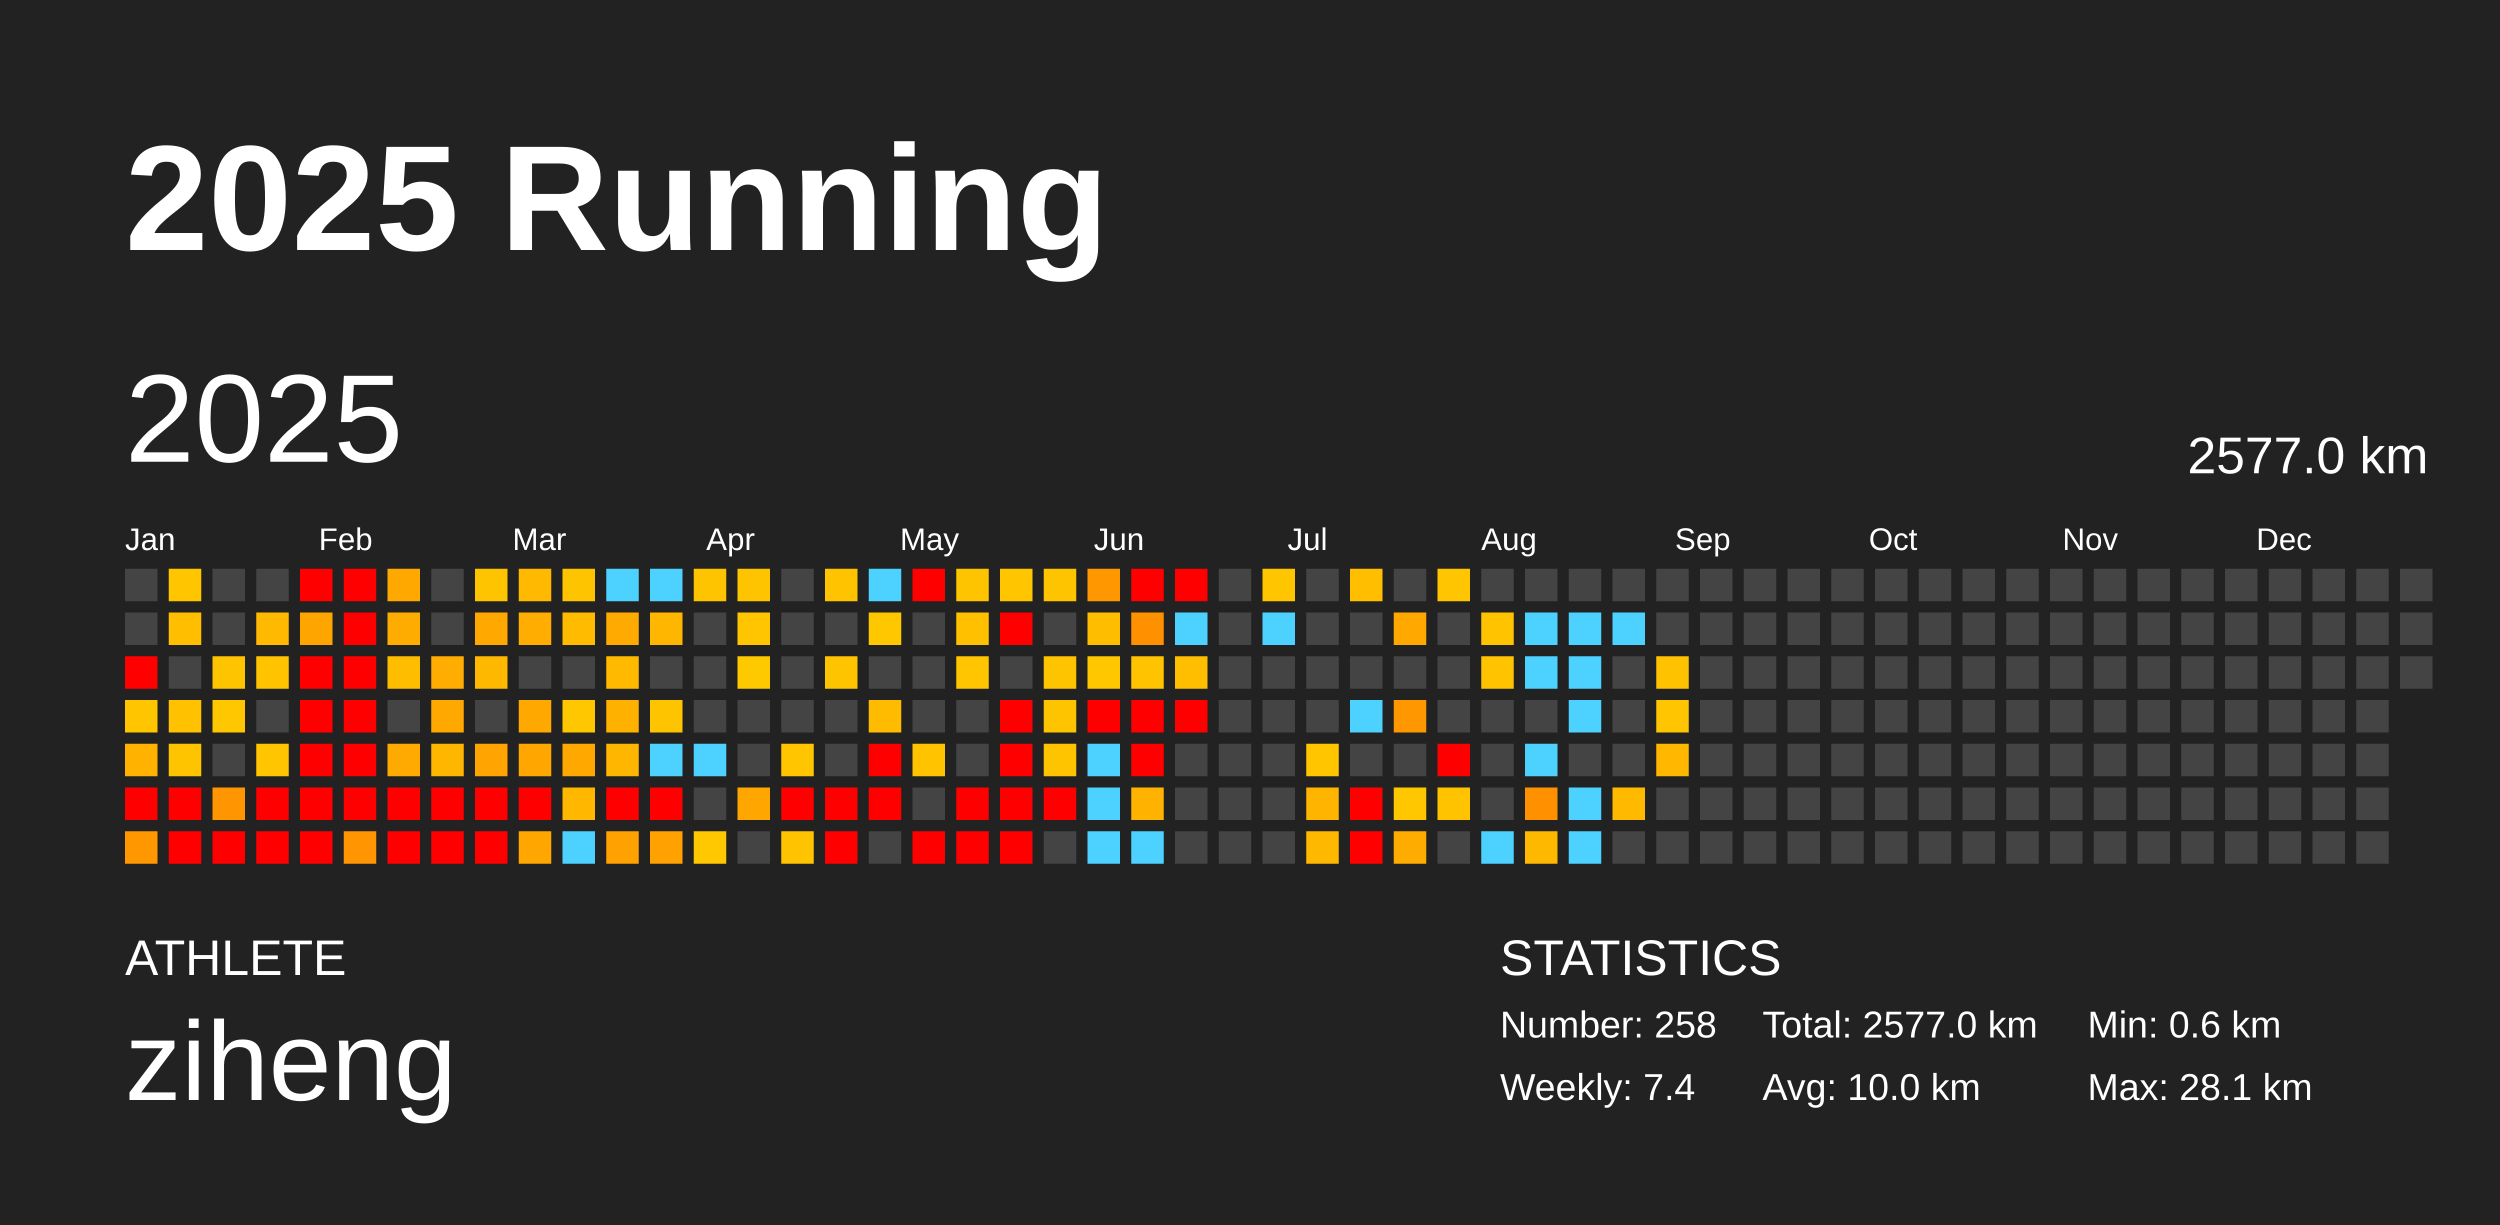
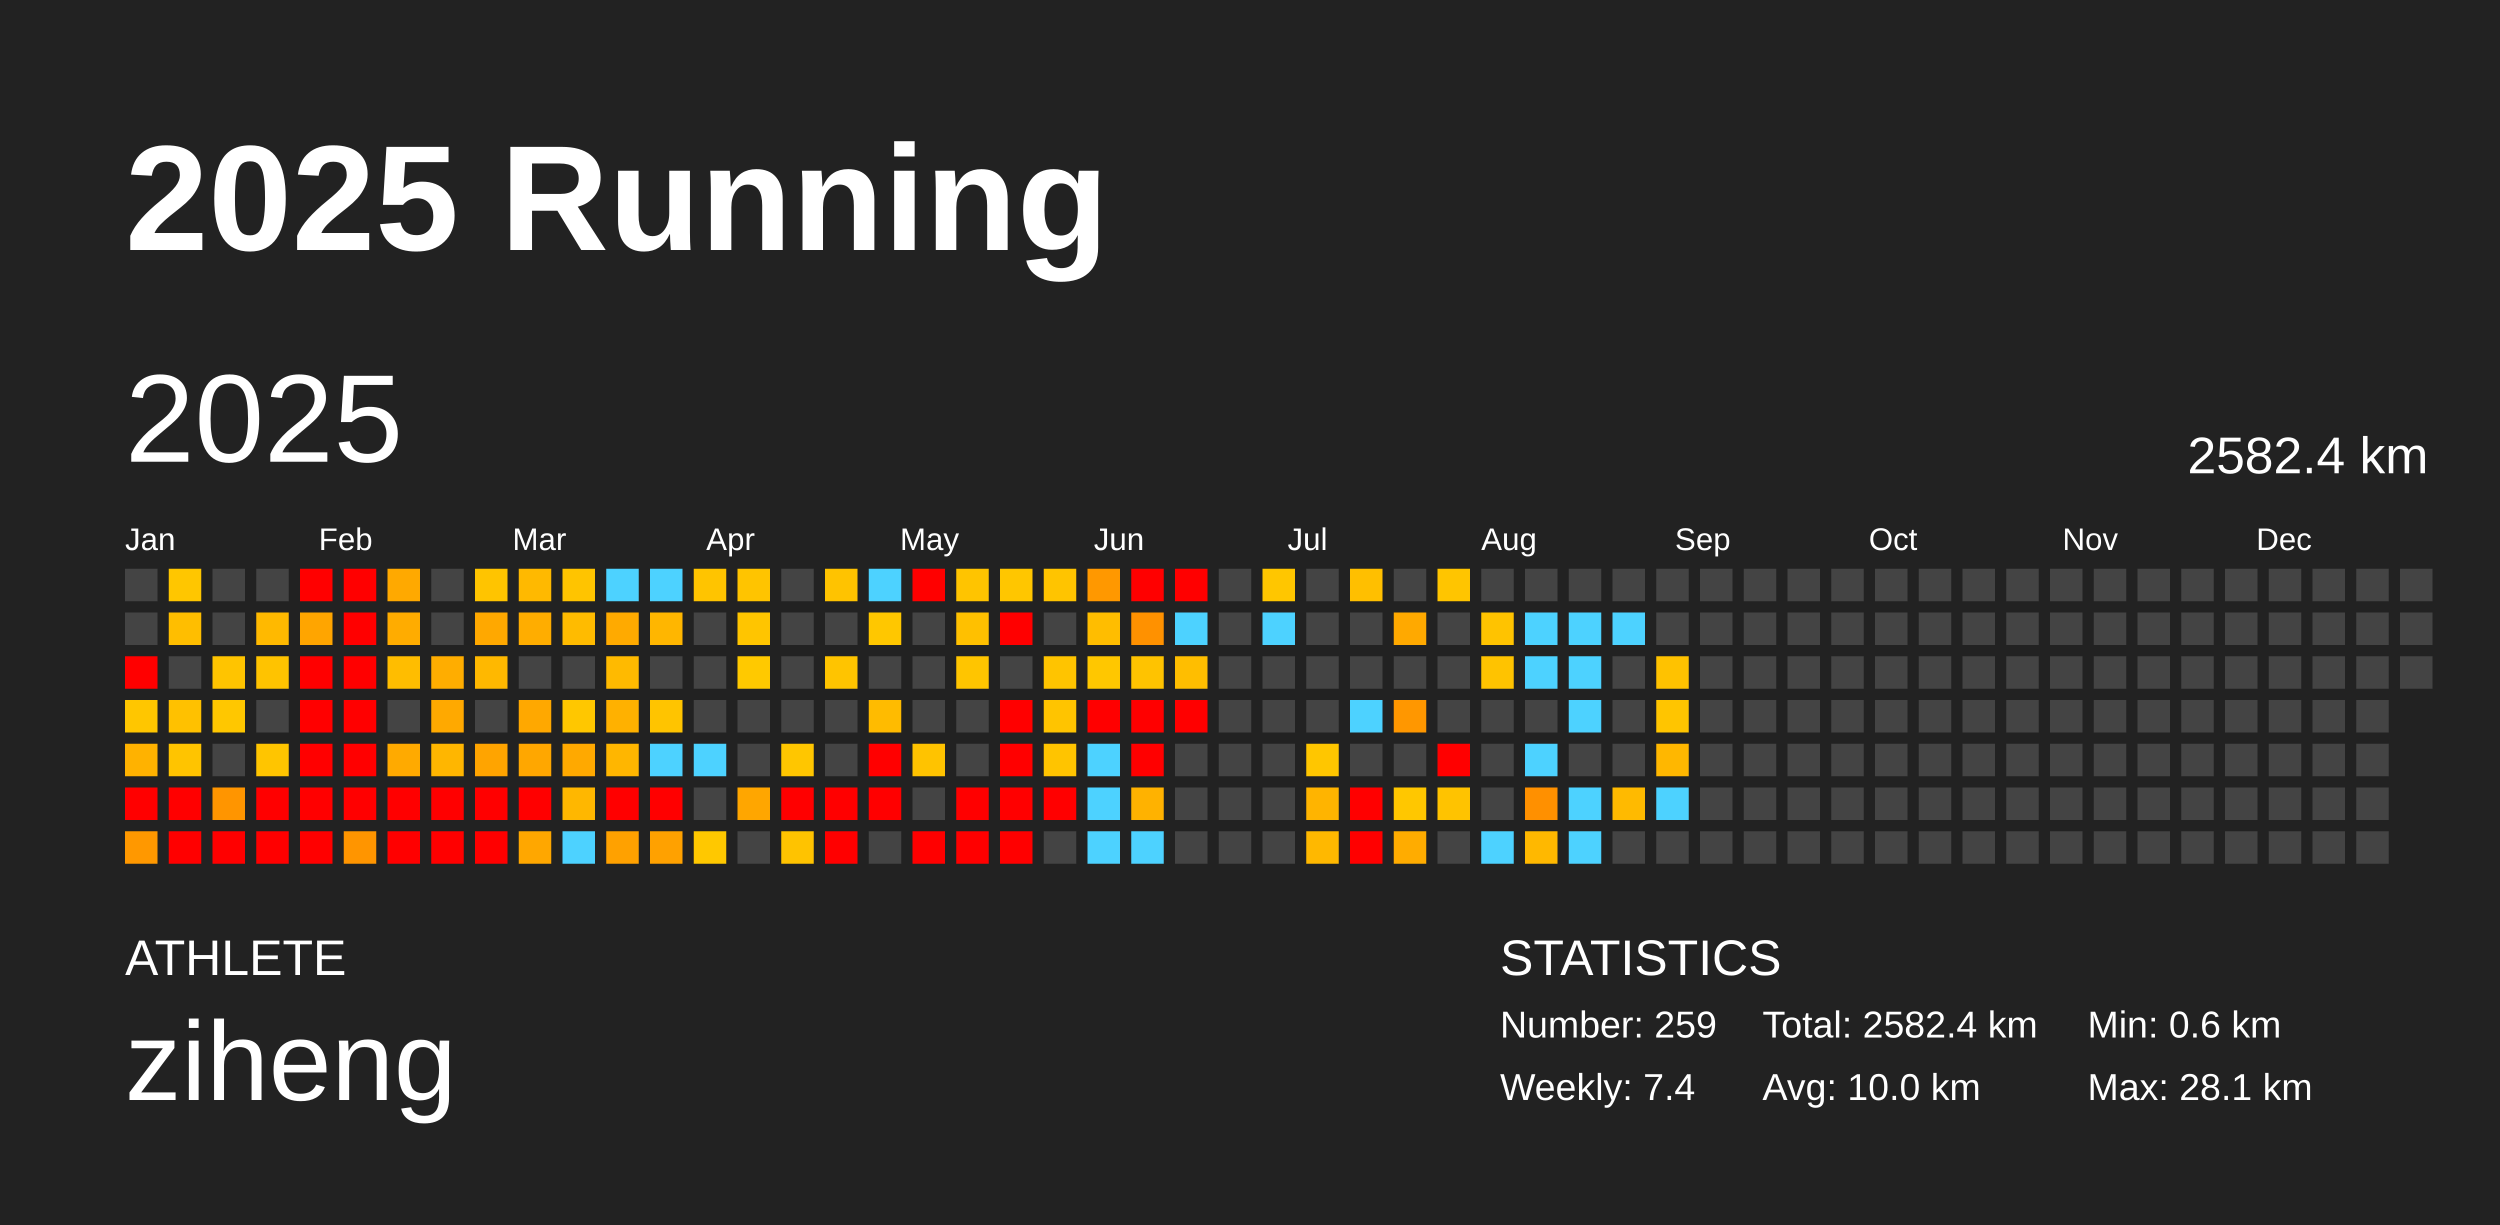
<svg xmlns="http://www.w3.org/2000/svg" baseProfile="full" height="98mm" version="1.1" viewBox="0,0,200,98" width="200mm">
  <defs />
  <rect fill="#222222" height="98" width="200" x="0" y="0" />
  <text fill="#FFFFFF" style="font-size:12px; font-family:Arial; font-weight:bold;" x="10" y="20">2025 Running</text>
  <text fill="#FFFFFF" style="font-size:4px; font-family:Arial" x="10" y="78">ATHLETE</text>
  <text fill="#FFFFFF" style="font-size:9px; font-family:Arial" x="10" y="88">ziheng</text>
  <text fill="#FFFFFF" style="font-size:4px; font-family:Arial" x="120" y="78">STATISTICS</text>
-   <text fill="#FFFFFF" style="font-size:3px; font-family:Arial" x="120" y="83">Number: 258</text>
+   <text fill="#FFFFFF" style="font-size:3px; font-family:Arial" x="120" y="83">Number: 259</text>
  <text fill="#FFFFFF" style="font-size:3px; font-family:Arial" x="120" y="88">Weekly: 7.4</text>
-   <text fill="#FFFFFF" style="font-size:3px; font-family:Arial" x="141" y="83">Total: 2577.0 km</text>
+   <text fill="#FFFFFF" style="font-size:3px; font-family:Arial" x="141" y="83">Total: 2582.4 km</text>
  <text fill="#FFFFFF" style="font-size:3px; font-family:Arial" x="141" y="88">Avg: 10.0 km</text>
  <text fill="#FFFFFF" style="font-size:3px; font-family:Arial" x="167" y="83">Min: 0.6 km</text>
  <text fill="#FFFFFF" style="font-size:3px; font-family:Arial" x="167" y="88">Max: 28.1 km</text>
  <text dominant-baseline="hanging" fill="#FFFFFF" style="font-size:10.0px; font-family:Arial;" x="10" y="30">2025</text>
-   <text dominant-baseline="hanging" fill="#FFFFFF" style="font-size:4.125px; font-family:Arial;" x="175" y="35">2577.0 km</text>
+   <text dominant-baseline="hanging" fill="#FFFFFF" style="font-size:4.125px; font-family:Arial;" x="175" y="35">2582.4 km</text>
  <text fill="#FFFFFF" style="font-size:2.5px; font-family:Arial" x="10.0" y="44">Jan</text>
  <text fill="#FFFFFF" style="font-size:2.5px; font-family:Arial" x="25.5" y="44">Feb</text>
  <text fill="#FFFFFF" style="font-size:2.5px; font-family:Arial" x="41.0" y="44">Mar</text>
  <text fill="#FFFFFF" style="font-size:2.5px; font-family:Arial" x="56.5" y="44">Apr</text>
  <text fill="#FFFFFF" style="font-size:2.5px; font-family:Arial" x="72.0" y="44">May</text>
  <text fill="#FFFFFF" style="font-size:2.5px; font-family:Arial" x="87.5" y="44">Jun</text>
  <text fill="#FFFFFF" style="font-size:2.5px; font-family:Arial" x="103.0" y="44">Jul</text>
  <text fill="#FFFFFF" style="font-size:2.5px; font-family:Arial" x="118.5" y="44">Aug</text>
  <text fill="#FFFFFF" style="font-size:2.5px; font-family:Arial" x="134.0" y="44">Sep</text>
  <text fill="#FFFFFF" style="font-size:2.5px; font-family:Arial" x="149.5" y="44">Oct</text>
  <text fill="#FFFFFF" style="font-size:2.5px; font-family:Arial" x="165.0" y="44">Nov</text>
  <text fill="#FFFFFF" style="font-size:2.5px; font-family:Arial" x="180.5" y="44">Dec</text>
  <rect fill="#444444" height="2.6" width="2.6" x="10.0" y="45.5" />
  <rect fill="#444444" height="2.6" width="2.6" x="10.0" y="49.0" />
  <rect fill="red" height="2.6" width="2.6" x="10.0" y="52.5" />
  <rect fill="#ffc600" height="2.6" width="2.6" x="10.0" y="56.0" />
  <rect fill="#ffb200" height="2.6" width="2.6" x="10.0" y="59.5" />
  <rect fill="red" height="2.6" width="2.6" x="10.0" y="63.0" />
  <rect fill="#ff9800" height="2.6" width="2.6" x="10.0" y="66.5" />
  <rect fill="#ffc600" height="2.6" width="2.6" x="13.5" y="45.5" />
  <rect fill="#ffbe00" height="2.6" width="2.6" x="13.5" y="49.0" />
  <rect fill="#444444" height="2.6" width="2.6" x="13.5" y="52.5" />
  <rect fill="#ffc100" height="2.6" width="2.6" x="13.5" y="56.0" />
  <rect fill="#ffc400" height="2.6" width="2.6" x="13.5" y="59.5" />
  <rect fill="red" height="2.6" width="2.6" x="13.5" y="63.0" />
  <rect fill="red" height="2.6" width="2.6" x="13.5" y="66.5" />
  <rect fill="#444444" height="2.6" width="2.6" x="17.0" y="45.5" />
  <rect fill="#444444" height="2.6" width="2.6" x="17.0" y="49.0" />
  <rect fill="#ffc400" height="2.6" width="2.6" x="17.0" y="52.5" />
  <rect fill="#ffc700" height="2.6" width="2.6" x="17.0" y="56.0" />
  <rect fill="#444444" height="2.6" width="2.6" x="17.0" y="59.5" />
  <rect fill="#ff9500" height="2.6" width="2.6" x="17.0" y="63.0" />
  <rect fill="red" height="2.6" width="2.6" x="17.0" y="66.5" />
  <rect fill="#444444" height="2.6" width="2.6" x="20.5" y="45.5" />
  <rect fill="#ffb900" height="2.6" width="2.6" x="20.5" y="49.0" />
  <rect fill="#ffc300" height="2.6" width="2.6" x="20.5" y="52.5" />
  <rect fill="#444444" height="2.6" width="2.6" x="20.5" y="56.0" />
  <rect fill="#ffc500" height="2.6" width="2.6" x="20.5" y="59.5" />
  <rect fill="red" height="2.6" width="2.6" x="20.5" y="63.0" />
  <rect fill="red" height="2.6" width="2.6" x="20.5" y="66.5" />
  <rect fill="red" height="2.6" width="2.6" x="24.0" y="45.5" />
  <rect fill="#ffa500" height="2.6" width="2.6" x="24.0" y="49.0" />
  <rect fill="red" height="2.6" width="2.6" x="24.0" y="52.5" />
  <rect fill="red" height="2.6" width="2.6" x="24.0" y="56.0" />
  <rect fill="red" height="2.6" width="2.6" x="24.0" y="59.5" />
  <rect fill="red" height="2.6" width="2.6" x="24.0" y="63.0" />
  <rect fill="red" height="2.6" width="2.6" x="24.0" y="66.5" />
  <rect fill="red" height="2.6" width="2.6" x="27.5" y="45.5" />
  <rect fill="red" height="2.6" width="2.6" x="27.5" y="49.0" />
  <rect fill="red" height="2.6" width="2.6" x="27.5" y="52.5" />
  <rect fill="red" height="2.6" width="2.6" x="27.5" y="56.0" />
  <rect fill="red" height="2.6" width="2.6" x="27.5" y="59.5" />
  <rect fill="red" height="2.6" width="2.6" x="27.5" y="63.0" />
  <rect fill="#ff9500" height="2.6" width="2.6" x="27.5" y="66.5" />
  <rect fill="#ffa900" height="2.6" width="2.6" x="31.0" y="45.5" />
  <rect fill="#ffac00" height="2.6" width="2.6" x="31.0" y="49.0" />
  <rect fill="#ffbd00" height="2.6" width="2.6" x="31.0" y="52.5" />
  <rect fill="#444444" height="2.6" width="2.6" x="31.0" y="56.0" />
  <rect fill="#ffaa00" height="2.6" width="2.6" x="31.0" y="59.5" />
  <rect fill="red" height="2.6" width="2.6" x="31.0" y="63.0" />
  <rect fill="red" height="2.6" width="2.6" x="31.0" y="66.5" />
  <rect fill="#444444" height="2.6" width="2.6" x="34.5" y="45.5" />
  <rect fill="#444444" height="2.6" width="2.6" x="34.5" y="49.0" />
  <rect fill="#ffad00" height="2.6" width="2.6" x="34.5" y="52.5" />
  <rect fill="#ffa900" height="2.6" width="2.6" x="34.5" y="56.0" />
  <rect fill="#ffb600" height="2.6" width="2.6" x="34.5" y="59.5" />
  <rect fill="red" height="2.6" width="2.6" x="34.5" y="63.0" />
  <rect fill="red" height="2.6" width="2.6" x="34.5" y="66.5" />
  <rect fill="#ffc400" height="2.6" width="2.6" x="38.0" y="45.5" />
  <rect fill="#ffa800" height="2.6" width="2.6" x="38.0" y="49.0" />
  <rect fill="#ffb800" height="2.6" width="2.6" x="38.0" y="52.5" />
  <rect fill="#444444" height="2.6" width="2.6" x="38.0" y="56.0" />
  <rect fill="#ffa400" height="2.6" width="2.6" x="38.0" y="59.5" />
  <rect fill="red" height="2.6" width="2.6" x="38.0" y="63.0" />
  <rect fill="red" height="2.6" width="2.6" x="38.0" y="66.5" />
  <rect fill="#ffb900" height="2.6" width="2.6" x="41.5" y="45.5" />
  <rect fill="#ffad00" height="2.6" width="2.6" x="41.5" y="49.0" />
  <rect fill="#444444" height="2.6" width="2.6" x="41.5" y="52.5" />
  <rect fill="#ffa800" height="2.6" width="2.6" x="41.5" y="56.0" />
  <rect fill="#ffa700" height="2.6" width="2.6" x="41.5" y="59.5" />
  <rect fill="red" height="2.6" width="2.6" x="41.5" y="63.0" />
  <rect fill="#ffa700" height="2.6" width="2.6" x="41.5" y="66.5" />
  <rect fill="#ffc400" height="2.6" width="2.6" x="45.0" y="45.5" />
  <rect fill="#ffbb00" height="2.6" width="2.6" x="45.0" y="49.0" />
  <rect fill="#444444" height="2.6" width="2.6" x="45.0" y="52.5" />
  <rect fill="#ffc700" height="2.6" width="2.6" x="45.0" y="56.0" />
  <rect fill="#ffa900" height="2.6" width="2.6" x="45.0" y="59.5" />
  <rect fill="#ffb700" height="2.6" width="2.6" x="45.0" y="63.0" />
  <rect fill="#4dd2ff" height="2.6" width="2.6" x="45.0" y="66.5" />
  <rect fill="#4dd2ff" height="2.6" width="2.6" x="48.5" y="45.5" />
  <rect fill="#ffaa00" height="2.6" width="2.6" x="48.5" y="49.0" />
  <rect fill="#ffba00" height="2.6" width="2.6" x="48.5" y="52.5" />
  <rect fill="#ffb100" height="2.6" width="2.6" x="48.5" y="56.0" />
  <rect fill="#ffb600" height="2.6" width="2.6" x="48.5" y="59.5" />
  <rect fill="red" height="2.6" width="2.6" x="48.5" y="63.0" />
  <rect fill="#ffa100" height="2.6" width="2.6" x="48.5" y="66.5" />
  <rect fill="#4dd2ff" height="2.6" width="2.6" x="52.0" y="45.5" />
  <rect fill="#ffb600" height="2.6" width="2.6" x="52.0" y="49.0" />
  <rect fill="#444444" height="2.6" width="2.6" x="52.0" y="52.5" />
  <rect fill="#ffc400" height="2.6" width="2.6" x="52.0" y="56.0" />
  <rect fill="#4dd2ff" height="2.6" width="2.6" x="52.0" y="59.5" />
  <rect fill="red" height="2.6" width="2.6" x="52.0" y="63.0" />
  <rect fill="#ffa100" height="2.6" width="2.6" x="52.0" y="66.5" />
  <rect fill="#ffc400" height="2.6" width="2.6" x="55.5" y="45.5" />
  <rect fill="#444444" height="2.6" width="2.6" x="55.5" y="49.0" />
  <rect fill="#444444" height="2.6" width="2.6" x="55.5" y="52.5" />
  <rect fill="#444444" height="2.6" width="2.6" x="55.5" y="56.0" />
  <rect fill="#4dd2ff" height="2.6" width="2.6" x="55.5" y="59.5" />
  <rect fill="#444444" height="2.6" width="2.6" x="55.5" y="63.0" />
  <rect fill="#ffc800" height="2.6" width="2.6" x="55.5" y="66.5" />
  <rect fill="#ffc400" height="2.6" width="2.6" x="59.0" y="45.5" />
  <rect fill="#ffc500" height="2.6" width="2.6" x="59.0" y="49.0" />
  <rect fill="#ffc900" height="2.6" width="2.6" x="59.0" y="52.5" />
  <rect fill="#444444" height="2.6" width="2.6" x="59.0" y="56.0" />
  <rect fill="#444444" height="2.6" width="2.6" x="59.0" y="59.5" />
  <rect fill="#ffa600" height="2.6" width="2.6" x="59.0" y="63.0" />
  <rect fill="#444444" height="2.6" width="2.6" x="59.0" y="66.5" />
  <rect fill="#444444" height="2.6" width="2.6" x="62.5" y="45.5" />
  <rect fill="#444444" height="2.6" width="2.6" x="62.5" y="49.0" />
  <rect fill="#444444" height="2.6" width="2.6" x="62.5" y="52.5" />
  <rect fill="#444444" height="2.6" width="2.6" x="62.5" y="56.0" />
  <rect fill="#ffc600" height="2.6" width="2.6" x="62.5" y="59.5" />
  <rect fill="red" height="2.6" width="2.6" x="62.5" y="63.0" />
  <rect fill="#ffc300" height="2.6" width="2.6" x="62.5" y="66.5" />
  <rect fill="#ffc300" height="2.6" width="2.6" x="66.0" y="45.5" />
  <rect fill="#444444" height="2.6" width="2.6" x="66.0" y="49.0" />
  <rect fill="#ffc400" height="2.6" width="2.6" x="66.0" y="52.5" />
  <rect fill="#444444" height="2.6" width="2.6" x="66.0" y="56.0" />
  <rect fill="#444444" height="2.6" width="2.6" x="66.0" y="59.5" />
  <rect fill="red" height="2.6" width="2.6" x="66.0" y="63.0" />
  <rect fill="red" height="2.6" width="2.6" x="66.0" y="66.5" />
  <rect fill="#4dd2ff" height="2.6" width="2.6" x="69.5" y="45.5" />
  <rect fill="#ffc700" height="2.6" width="2.6" x="69.5" y="49.0" />
  <rect fill="#444444" height="2.6" width="2.6" x="69.5" y="52.5" />
  <rect fill="#ffbb00" height="2.6" width="2.6" x="69.5" y="56.0" />
  <rect fill="red" height="2.6" width="2.6" x="69.5" y="59.5" />
  <rect fill="red" height="2.6" width="2.6" x="69.5" y="63.0" />
  <rect fill="#444444" height="2.6" width="2.6" x="69.5" y="66.5" />
  <rect fill="red" height="2.6" width="2.6" x="73.0" y="45.5" />
  <rect fill="#444444" height="2.6" width="2.6" x="73.0" y="49.0" />
  <rect fill="#444444" height="2.6" width="2.6" x="73.0" y="52.5" />
  <rect fill="#444444" height="2.6" width="2.6" x="73.0" y="56.0" />
  <rect fill="#ffc300" height="2.6" width="2.6" x="73.0" y="59.5" />
  <rect fill="#444444" height="2.6" width="2.6" x="73.0" y="63.0" />
  <rect fill="red" height="2.6" width="2.6" x="73.0" y="66.5" />
  <rect fill="#ffc400" height="2.6" width="2.6" x="76.5" y="45.5" />
  <rect fill="#ffc000" height="2.6" width="2.6" x="76.5" y="49.0" />
  <rect fill="#ffc500" height="2.6" width="2.6" x="76.5" y="52.5" />
  <rect fill="#444444" height="2.6" width="2.6" x="76.5" y="56.0" />
  <rect fill="#444444" height="2.6" width="2.6" x="76.5" y="59.5" />
  <rect fill="red" height="2.6" width="2.6" x="76.5" y="63.0" />
  <rect fill="red" height="2.6" width="2.6" x="76.5" y="66.5" />
  <rect fill="#ffc600" height="2.6" width="2.6" x="80.0" y="45.5" />
  <rect fill="red" height="2.6" width="2.6" x="80.0" y="49.0" />
  <rect fill="#444444" height="2.6" width="2.6" x="80.0" y="52.5" />
  <rect fill="red" height="2.6" width="2.6" x="80.0" y="56.0" />
  <rect fill="red" height="2.6" width="2.6" x="80.0" y="59.5" />
  <rect fill="red" height="2.6" width="2.6" x="80.0" y="63.0" />
  <rect fill="red" height="2.6" width="2.6" x="80.0" y="66.5" />
  <rect fill="#ffc400" height="2.6" width="2.6" x="83.5" y="45.5" />
  <rect fill="#444444" height="2.6" width="2.6" x="83.5" y="49.0" />
  <rect fill="#ffc400" height="2.6" width="2.6" x="83.5" y="52.5" />
  <rect fill="#ffc400" height="2.6" width="2.6" x="83.5" y="56.0" />
  <rect fill="#ffc400" height="2.6" width="2.6" x="83.5" y="59.5" />
  <rect fill="red" height="2.6" width="2.6" x="83.5" y="63.0" />
  <rect fill="#444444" height="2.6" width="2.6" x="83.5" y="66.5" />
  <rect fill="#ff9800" height="2.6" width="2.6" x="87.0" y="45.5" />
  <rect fill="#ffbd00" height="2.6" width="2.6" x="87.0" y="49.0" />
  <rect fill="#ffc700" height="2.6" width="2.6" x="87.0" y="52.5" />
  <rect fill="red" height="2.6" width="2.6" x="87.0" y="56.0" />
  <rect fill="#4dd2ff" height="2.6" width="2.6" x="87.0" y="59.5" />
  <rect fill="#4dd2ff" height="2.6" width="2.6" x="87.0" y="63.0" />
  <rect fill="#4dd2ff" height="2.6" width="2.6" x="87.0" y="66.5" />
  <rect fill="red" height="2.6" width="2.6" x="90.5" y="45.5" />
  <rect fill="#ff9100" height="2.6" width="2.6" x="90.5" y="49.0" />
  <rect fill="#ffc300" height="2.6" width="2.6" x="90.5" y="52.5" />
  <rect fill="red" height="2.6" width="2.6" x="90.5" y="56.0" />
  <rect fill="red" height="2.6" width="2.6" x="90.5" y="59.5" />
  <rect fill="#ffb200" height="2.6" width="2.6" x="90.5" y="63.0" />
  <rect fill="#4dd2ff" height="2.6" width="2.6" x="90.5" y="66.5" />
  <rect fill="red" height="2.6" width="2.6" x="94.0" y="45.5" />
  <rect fill="#4dd2ff" height="2.6" width="2.6" x="94.0" y="49.0" />
  <rect fill="#ffbe00" height="2.6" width="2.6" x="94.0" y="52.5" />
  <rect fill="red" height="2.6" width="2.6" x="94.0" y="56.0" />
  <rect fill="#444444" height="2.6" width="2.6" x="94.0" y="59.5" />
  <rect fill="#444444" height="2.6" width="2.6" x="94.0" y="63.0" />
  <rect fill="#444444" height="2.6" width="2.6" x="94.0" y="66.5" />
  <rect fill="#444444" height="2.6" width="2.6" x="97.5" y="45.5" />
  <rect fill="#444444" height="2.6" width="2.6" x="97.5" y="49.0" />
  <rect fill="#444444" height="2.6" width="2.6" x="97.5" y="52.5" />
  <rect fill="#444444" height="2.6" width="2.6" x="97.5" y="56.0" />
  <rect fill="#444444" height="2.6" width="2.6" x="97.5" y="59.5" />
  <rect fill="#444444" height="2.6" width="2.6" x="97.5" y="63.0" />
  <rect fill="#444444" height="2.6" width="2.6" x="97.5" y="66.5" />
  <rect fill="#ffc600" height="2.6" width="2.6" x="101.0" y="45.5" />
  <rect fill="#4dd2ff" height="2.6" width="2.6" x="101.0" y="49.0" />
  <rect fill="#444444" height="2.6" width="2.6" x="101.0" y="52.5" />
  <rect fill="#444444" height="2.6" width="2.6" x="101.0" y="56.0" />
  <rect fill="#444444" height="2.6" width="2.6" x="101.0" y="59.5" />
  <rect fill="#444444" height="2.6" width="2.6" x="101.0" y="63.0" />
  <rect fill="#444444" height="2.6" width="2.6" x="101.0" y="66.5" />
  <rect fill="#444444" height="2.6" width="2.6" x="104.5" y="45.5" />
  <rect fill="#444444" height="2.6" width="2.6" x="104.5" y="49.0" />
  <rect fill="#444444" height="2.6" width="2.6" x="104.5" y="52.5" />
  <rect fill="#444444" height="2.6" width="2.6" x="104.5" y="56.0" />
  <rect fill="#ffc600" height="2.6" width="2.6" x="104.5" y="59.5" />
  <rect fill="#ffb400" height="2.6" width="2.6" x="104.5" y="63.0" />
  <rect fill="#ffb800" height="2.6" width="2.6" x="104.5" y="66.5" />
  <rect fill="#ffbf00" height="2.6" width="2.6" x="108.0" y="45.5" />
  <rect fill="#444444" height="2.6" width="2.6" x="108.0" y="49.0" />
  <rect fill="#444444" height="2.6" width="2.6" x="108.0" y="52.5" />
  <rect fill="#4dd2ff" height="2.6" width="2.6" x="108.0" y="56.0" />
  <rect fill="#444444" height="2.6" width="2.6" x="108.0" y="59.5" />
  <rect fill="red" height="2.6" width="2.6" x="108.0" y="63.0" />
  <rect fill="red" height="2.6" width="2.6" x="108.0" y="66.5" />
  <rect fill="#444444" height="2.6" width="2.6" x="111.5" y="45.5" />
  <rect fill="#ffa900" height="2.6" width="2.6" x="111.5" y="49.0" />
  <rect fill="#444444" height="2.6" width="2.6" x="111.5" y="52.5" />
  <rect fill="#ff9700" height="2.6" width="2.6" x="111.5" y="56.0" />
  <rect fill="#444444" height="2.6" width="2.6" x="111.5" y="59.5" />
  <rect fill="#ffc700" height="2.6" width="2.6" x="111.5" y="63.0" />
  <rect fill="#ffac00" height="2.6" width="2.6" x="111.5" y="66.5" />
  <rect fill="#ffc500" height="2.6" width="2.6" x="115.0" y="45.5" />
  <rect fill="#444444" height="2.6" width="2.6" x="115.0" y="49.0" />
  <rect fill="#444444" height="2.6" width="2.6" x="115.0" y="52.5" />
  <rect fill="#444444" height="2.6" width="2.6" x="115.0" y="56.0" />
  <rect fill="red" height="2.6" width="2.6" x="115.0" y="59.5" />
  <rect fill="#ffc300" height="2.6" width="2.6" x="115.0" y="63.0" />
  <rect fill="#444444" height="2.6" width="2.6" x="115.0" y="66.5" />
  <rect fill="#444444" height="2.6" width="2.6" x="118.5" y="45.5" />
  <rect fill="#ffc300" height="2.6" width="2.6" x="118.5" y="49.0" />
  <rect fill="#ffc300" height="2.6" width="2.6" x="118.5" y="52.5" />
  <rect fill="#444444" height="2.6" width="2.6" x="118.5" y="56.0" />
  <rect fill="#444444" height="2.6" width="2.6" x="118.5" y="59.5" />
  <rect fill="#444444" height="2.6" width="2.6" x="118.5" y="63.0" />
  <rect fill="#4dd2ff" height="2.6" width="2.6" x="118.5" y="66.5" />
  <rect fill="#444444" height="2.6" width="2.6" x="122.0" y="45.5" />
  <rect fill="#4dd2ff" height="2.6" width="2.6" x="122.0" y="49.0" />
  <rect fill="#4dd2ff" height="2.6" width="2.6" x="122.0" y="52.5" />
  <rect fill="#444444" height="2.6" width="2.6" x="122.0" y="56.0" />
  <rect fill="#4dd2ff" height="2.6" width="2.6" x="122.0" y="59.5" />
  <rect fill="#ff9000" height="2.6" width="2.6" x="122.0" y="63.0" />
  <rect fill="#ffb800" height="2.6" width="2.6" x="122.0" y="66.5" />
  <rect fill="#444444" height="2.6" width="2.6" x="125.5" y="45.5" />
  <rect fill="#4dd2ff" height="2.6" width="2.6" x="125.5" y="49.0" />
  <rect fill="#4dd2ff" height="2.6" width="2.6" x="125.5" y="52.5" />
  <rect fill="#4dd2ff" height="2.6" width="2.6" x="125.5" y="56.0" />
  <rect fill="#444444" height="2.6" width="2.6" x="125.5" y="59.5" />
  <rect fill="#4dd2ff" height="2.6" width="2.6" x="125.5" y="63.0" />
  <rect fill="#4dd2ff" height="2.6" width="2.6" x="125.5" y="66.5" />
  <rect fill="#444444" height="2.6" width="2.6" x="129.0" y="45.5" />
  <rect fill="#4dd2ff" height="2.6" width="2.6" x="129.0" y="49.0" />
  <rect fill="#444444" height="2.6" width="2.6" x="129.0" y="52.5" />
  <rect fill="#444444" height="2.6" width="2.6" x="129.0" y="56.0" />
  <rect fill="#444444" height="2.6" width="2.6" x="129.0" y="59.5" />
  <rect fill="#ffba00" height="2.6" width="2.6" x="129.0" y="63.0" />
  <rect fill="#444444" height="2.6" width="2.6" x="129.0" y="66.5" />
  <rect fill="#444444" height="2.6" width="2.6" x="132.5" y="45.5" />
  <rect fill="#444444" height="2.6" width="2.6" x="132.5" y="49.0" />
  <rect fill="#ffc200" height="2.6" width="2.6" x="132.5" y="52.5" />
  <rect fill="#ffc500" height="2.6" width="2.6" x="132.5" y="56.0" />
  <rect fill="#ffb700" height="2.6" width="2.6" x="132.5" y="59.5" />
-   <rect fill="#444444" height="2.6" width="2.6" x="132.5" y="63.0" />
+   <rect fill="#4dd2ff" height="2.6" width="2.6" x="132.5" y="63.0" />
  <rect fill="#444444" height="2.6" width="2.6" x="132.5" y="66.5" />
  <rect fill="#444444" height="2.6" width="2.6" x="136.0" y="45.5" />
  <rect fill="#444444" height="2.6" width="2.6" x="136.0" y="49.0" />
  <rect fill="#444444" height="2.6" width="2.6" x="136.0" y="52.5" />
  <rect fill="#444444" height="2.6" width="2.6" x="136.0" y="56.0" />
  <rect fill="#444444" height="2.6" width="2.6" x="136.0" y="59.5" />
  <rect fill="#444444" height="2.6" width="2.6" x="136.0" y="63.0" />
  <rect fill="#444444" height="2.6" width="2.6" x="136.0" y="66.5" />
  <rect fill="#444444" height="2.6" width="2.6" x="139.5" y="45.5" />
  <rect fill="#444444" height="2.6" width="2.6" x="139.5" y="49.0" />
  <rect fill="#444444" height="2.6" width="2.6" x="139.5" y="52.5" />
  <rect fill="#444444" height="2.6" width="2.6" x="139.5" y="56.0" />
  <rect fill="#444444" height="2.6" width="2.6" x="139.5" y="59.5" />
  <rect fill="#444444" height="2.6" width="2.6" x="139.5" y="63.0" />
  <rect fill="#444444" height="2.6" width="2.6" x="139.5" y="66.5" />
  <rect fill="#444444" height="2.6" width="2.6" x="143.0" y="45.5" />
  <rect fill="#444444" height="2.6" width="2.6" x="143.0" y="49.0" />
  <rect fill="#444444" height="2.6" width="2.6" x="143.0" y="52.5" />
  <rect fill="#444444" height="2.6" width="2.6" x="143.0" y="56.0" />
  <rect fill="#444444" height="2.6" width="2.6" x="143.0" y="59.5" />
  <rect fill="#444444" height="2.6" width="2.6" x="143.0" y="63.0" />
  <rect fill="#444444" height="2.6" width="2.6" x="143.0" y="66.5" />
  <rect fill="#444444" height="2.6" width="2.6" x="146.5" y="45.5" />
  <rect fill="#444444" height="2.6" width="2.6" x="146.5" y="49.0" />
  <rect fill="#444444" height="2.6" width="2.6" x="146.5" y="52.5" />
  <rect fill="#444444" height="2.6" width="2.6" x="146.5" y="56.0" />
  <rect fill="#444444" height="2.6" width="2.6" x="146.5" y="59.5" />
  <rect fill="#444444" height="2.6" width="2.6" x="146.5" y="63.0" />
  <rect fill="#444444" height="2.6" width="2.6" x="146.5" y="66.5" />
  <rect fill="#444444" height="2.6" width="2.6" x="150.0" y="45.5" />
  <rect fill="#444444" height="2.6" width="2.6" x="150.0" y="49.0" />
  <rect fill="#444444" height="2.6" width="2.6" x="150.0" y="52.5" />
  <rect fill="#444444" height="2.6" width="2.6" x="150.0" y="56.0" />
  <rect fill="#444444" height="2.6" width="2.6" x="150.0" y="59.5" />
  <rect fill="#444444" height="2.6" width="2.6" x="150.0" y="63.0" />
  <rect fill="#444444" height="2.6" width="2.6" x="150.0" y="66.5" />
  <rect fill="#444444" height="2.6" width="2.6" x="153.5" y="45.5" />
  <rect fill="#444444" height="2.6" width="2.6" x="153.5" y="49.0" />
  <rect fill="#444444" height="2.6" width="2.6" x="153.5" y="52.5" />
  <rect fill="#444444" height="2.6" width="2.6" x="153.5" y="56.0" />
  <rect fill="#444444" height="2.6" width="2.6" x="153.5" y="59.5" />
  <rect fill="#444444" height="2.6" width="2.6" x="153.5" y="63.0" />
  <rect fill="#444444" height="2.6" width="2.6" x="153.5" y="66.5" />
  <rect fill="#444444" height="2.6" width="2.6" x="157.0" y="45.5" />
  <rect fill="#444444" height="2.6" width="2.6" x="157.0" y="49.0" />
  <rect fill="#444444" height="2.6" width="2.6" x="157.0" y="52.5" />
  <rect fill="#444444" height="2.6" width="2.6" x="157.0" y="56.0" />
  <rect fill="#444444" height="2.6" width="2.6" x="157.0" y="59.5" />
  <rect fill="#444444" height="2.6" width="2.6" x="157.0" y="63.0" />
  <rect fill="#444444" height="2.6" width="2.6" x="157.0" y="66.5" />
  <rect fill="#444444" height="2.6" width="2.6" x="160.5" y="45.5" />
  <rect fill="#444444" height="2.6" width="2.6" x="160.5" y="49.0" />
  <rect fill="#444444" height="2.6" width="2.6" x="160.5" y="52.5" />
  <rect fill="#444444" height="2.6" width="2.6" x="160.5" y="56.0" />
  <rect fill="#444444" height="2.6" width="2.6" x="160.5" y="59.5" />
  <rect fill="#444444" height="2.6" width="2.6" x="160.5" y="63.0" />
  <rect fill="#444444" height="2.6" width="2.6" x="160.5" y="66.5" />
  <rect fill="#444444" height="2.6" width="2.6" x="164.0" y="45.5" />
  <rect fill="#444444" height="2.6" width="2.6" x="164.0" y="49.0" />
  <rect fill="#444444" height="2.6" width="2.6" x="164.0" y="52.5" />
  <rect fill="#444444" height="2.6" width="2.6" x="164.0" y="56.0" />
  <rect fill="#444444" height="2.6" width="2.6" x="164.0" y="59.5" />
  <rect fill="#444444" height="2.6" width="2.6" x="164.0" y="63.0" />
  <rect fill="#444444" height="2.6" width="2.6" x="164.0" y="66.5" />
  <rect fill="#444444" height="2.6" width="2.6" x="167.5" y="45.5" />
  <rect fill="#444444" height="2.6" width="2.6" x="167.5" y="49.0" />
  <rect fill="#444444" height="2.6" width="2.6" x="167.5" y="52.5" />
  <rect fill="#444444" height="2.6" width="2.6" x="167.5" y="56.0" />
  <rect fill="#444444" height="2.6" width="2.6" x="167.5" y="59.5" />
  <rect fill="#444444" height="2.6" width="2.6" x="167.5" y="63.0" />
  <rect fill="#444444" height="2.6" width="2.6" x="167.5" y="66.5" />
  <rect fill="#444444" height="2.6" width="2.6" x="171.0" y="45.5" />
  <rect fill="#444444" height="2.6" width="2.6" x="171.0" y="49.0" />
  <rect fill="#444444" height="2.6" width="2.6" x="171.0" y="52.5" />
  <rect fill="#444444" height="2.6" width="2.6" x="171.0" y="56.0" />
  <rect fill="#444444" height="2.6" width="2.6" x="171.0" y="59.5" />
  <rect fill="#444444" height="2.6" width="2.6" x="171.0" y="63.0" />
  <rect fill="#444444" height="2.6" width="2.6" x="171.0" y="66.5" />
  <rect fill="#444444" height="2.6" width="2.6" x="174.5" y="45.5" />
  <rect fill="#444444" height="2.6" width="2.6" x="174.5" y="49.0" />
  <rect fill="#444444" height="2.6" width="2.6" x="174.5" y="52.5" />
  <rect fill="#444444" height="2.6" width="2.6" x="174.5" y="56.0" />
  <rect fill="#444444" height="2.6" width="2.6" x="174.5" y="59.5" />
  <rect fill="#444444" height="2.6" width="2.6" x="174.5" y="63.0" />
  <rect fill="#444444" height="2.6" width="2.6" x="174.5" y="66.5" />
  <rect fill="#444444" height="2.6" width="2.6" x="178.0" y="45.5" />
  <rect fill="#444444" height="2.6" width="2.6" x="178.0" y="49.0" />
  <rect fill="#444444" height="2.6" width="2.6" x="178.0" y="52.5" />
  <rect fill="#444444" height="2.6" width="2.6" x="178.0" y="56.0" />
  <rect fill="#444444" height="2.6" width="2.6" x="178.0" y="59.5" />
  <rect fill="#444444" height="2.6" width="2.6" x="178.0" y="63.0" />
  <rect fill="#444444" height="2.6" width="2.6" x="178.0" y="66.5" />
  <rect fill="#444444" height="2.6" width="2.6" x="181.5" y="45.5" />
  <rect fill="#444444" height="2.6" width="2.6" x="181.5" y="49.0" />
  <rect fill="#444444" height="2.6" width="2.6" x="181.5" y="52.5" />
  <rect fill="#444444" height="2.6" width="2.6" x="181.5" y="56.0" />
  <rect fill="#444444" height="2.6" width="2.6" x="181.5" y="59.5" />
  <rect fill="#444444" height="2.6" width="2.6" x="181.5" y="63.0" />
  <rect fill="#444444" height="2.6" width="2.6" x="181.5" y="66.5" />
  <rect fill="#444444" height="2.6" width="2.6" x="185.0" y="45.5" />
  <rect fill="#444444" height="2.6" width="2.6" x="185.0" y="49.0" />
  <rect fill="#444444" height="2.6" width="2.6" x="185.0" y="52.5" />
  <rect fill="#444444" height="2.6" width="2.6" x="185.0" y="56.0" />
  <rect fill="#444444" height="2.6" width="2.6" x="185.0" y="59.5" />
  <rect fill="#444444" height="2.6" width="2.6" x="185.0" y="63.0" />
  <rect fill="#444444" height="2.6" width="2.6" x="185.0" y="66.5" />
  <rect fill="#444444" height="2.6" width="2.6" x="188.5" y="45.5" />
  <rect fill="#444444" height="2.6" width="2.6" x="188.5" y="49.0" />
  <rect fill="#444444" height="2.6" width="2.6" x="188.5" y="52.5" />
  <rect fill="#444444" height="2.6" width="2.6" x="188.5" y="56.0" />
  <rect fill="#444444" height="2.6" width="2.6" x="188.5" y="59.5" />
  <rect fill="#444444" height="2.6" width="2.6" x="188.5" y="63.0" />
  <rect fill="#444444" height="2.6" width="2.6" x="188.5" y="66.5" />
  <rect fill="#444444" height="2.6" width="2.6" x="192.0" y="45.5" />
  <rect fill="#444444" height="2.6" width="2.6" x="192.0" y="49.0" />
  <rect fill="#444444" height="2.6" width="2.6" x="192.0" y="52.5" />
</svg>
